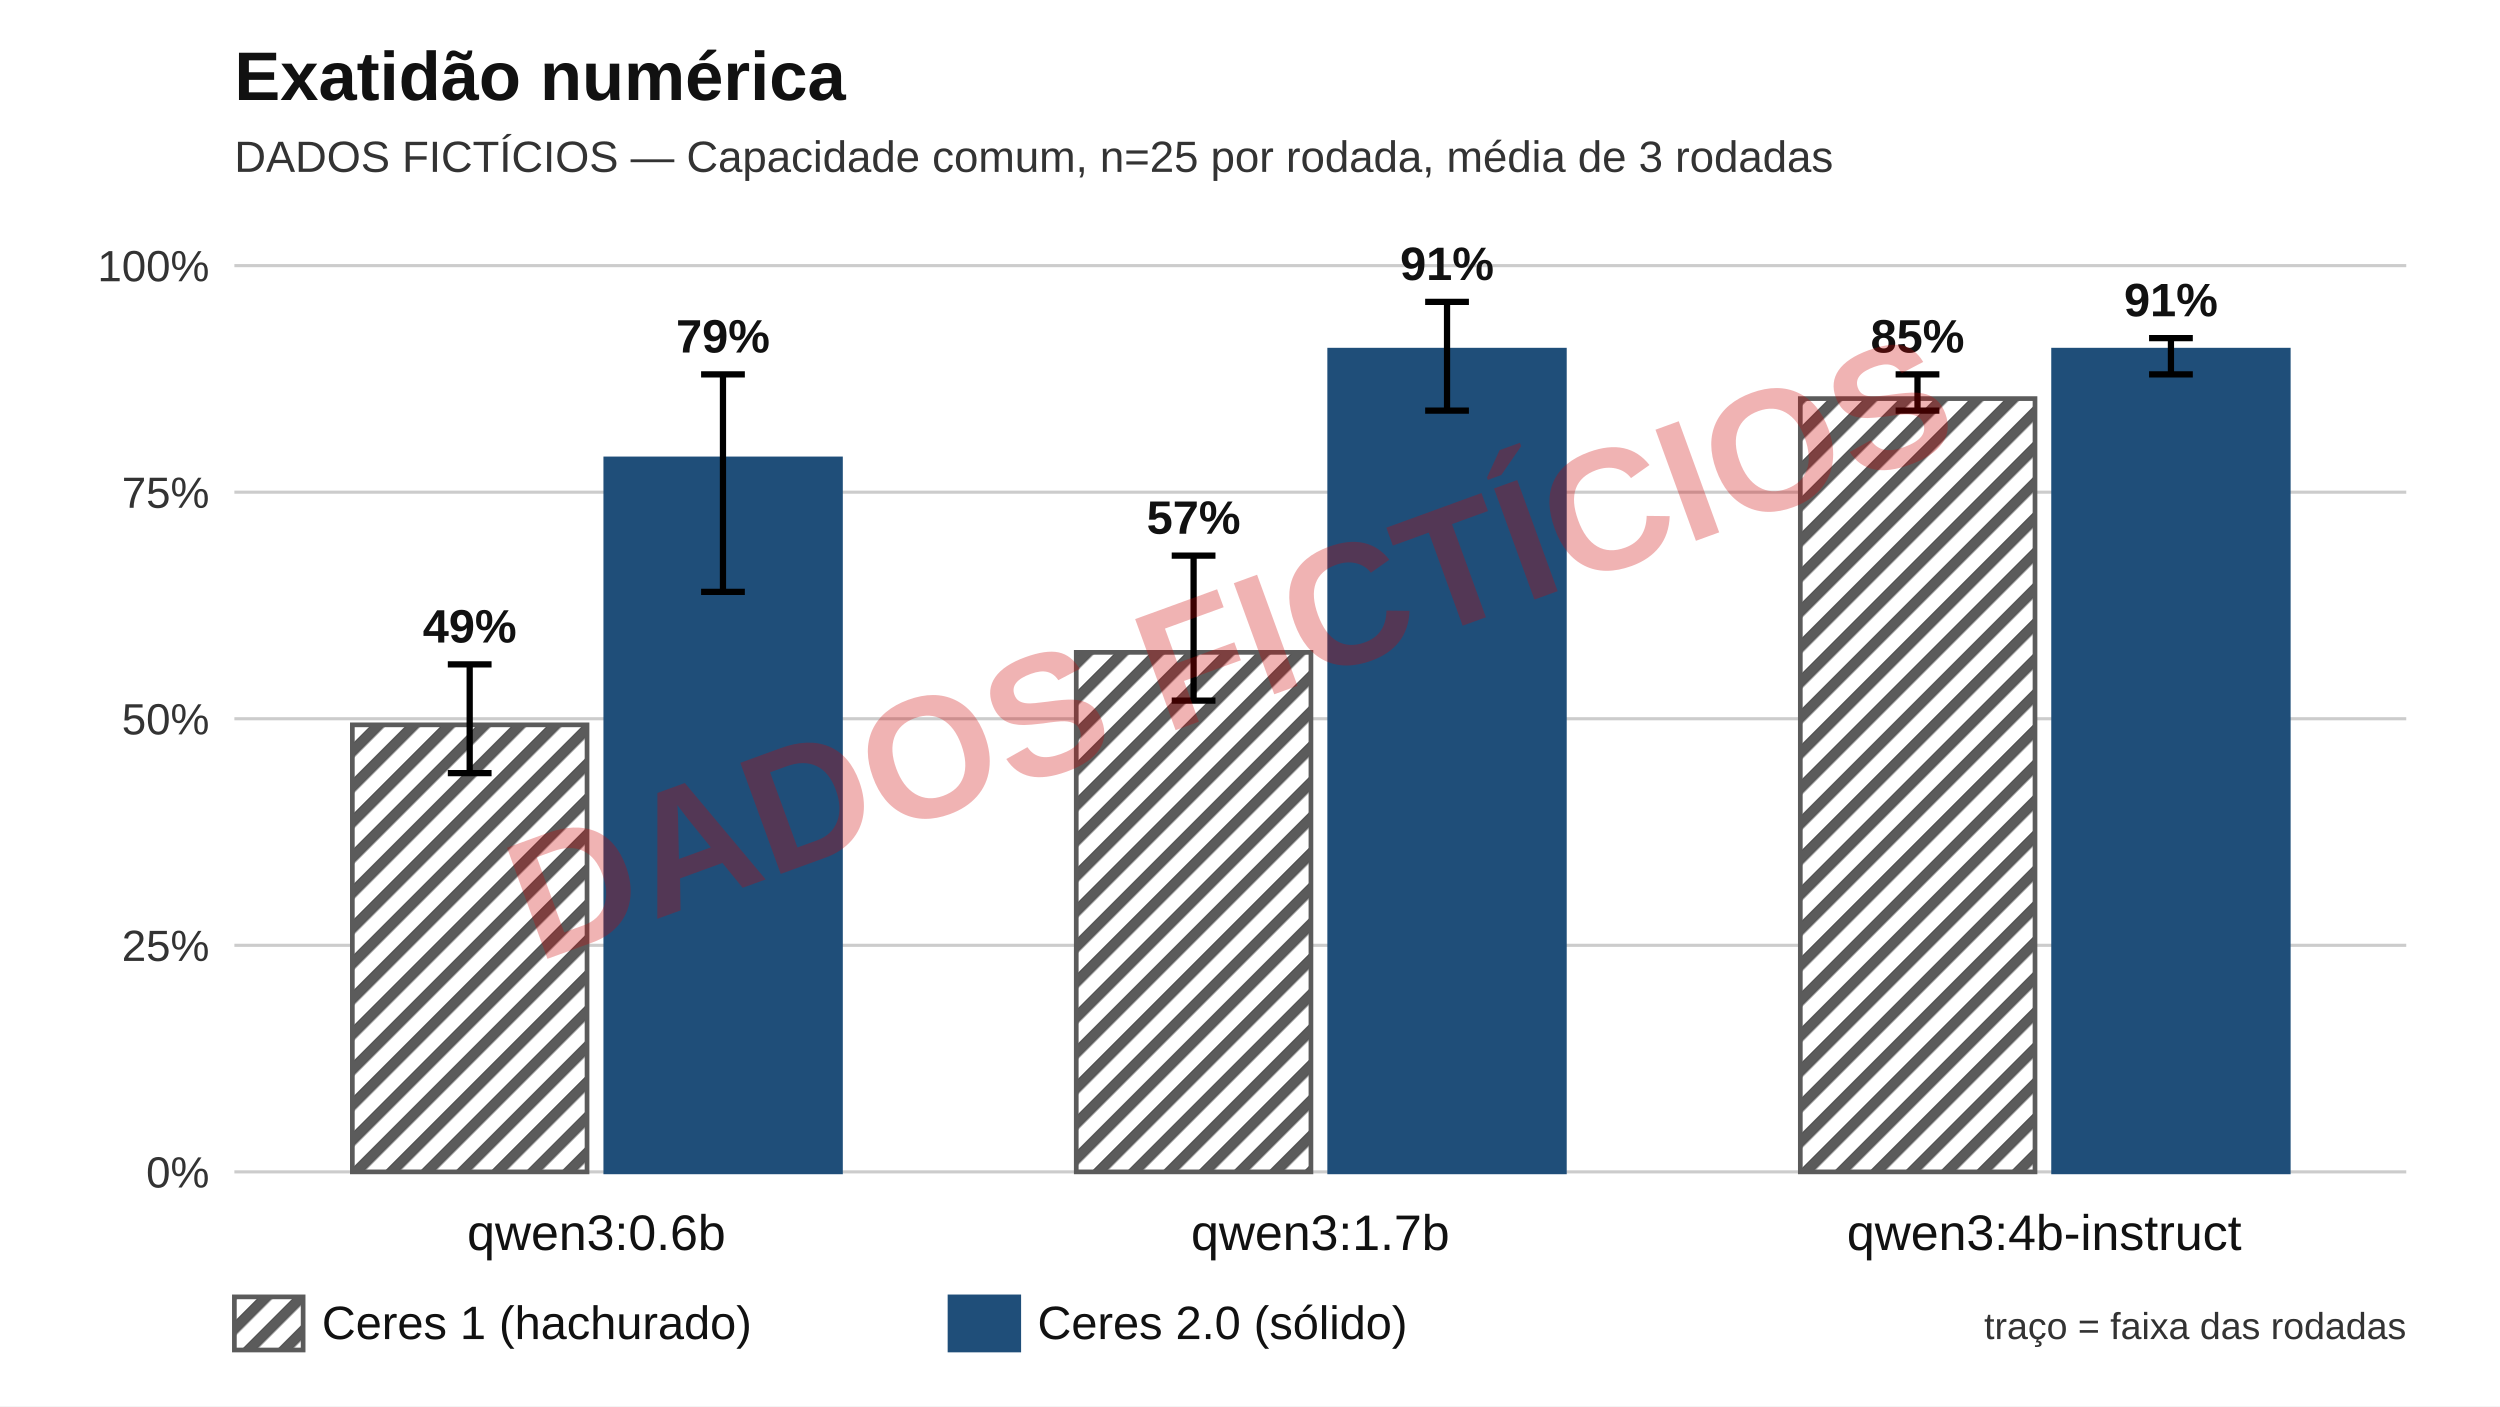
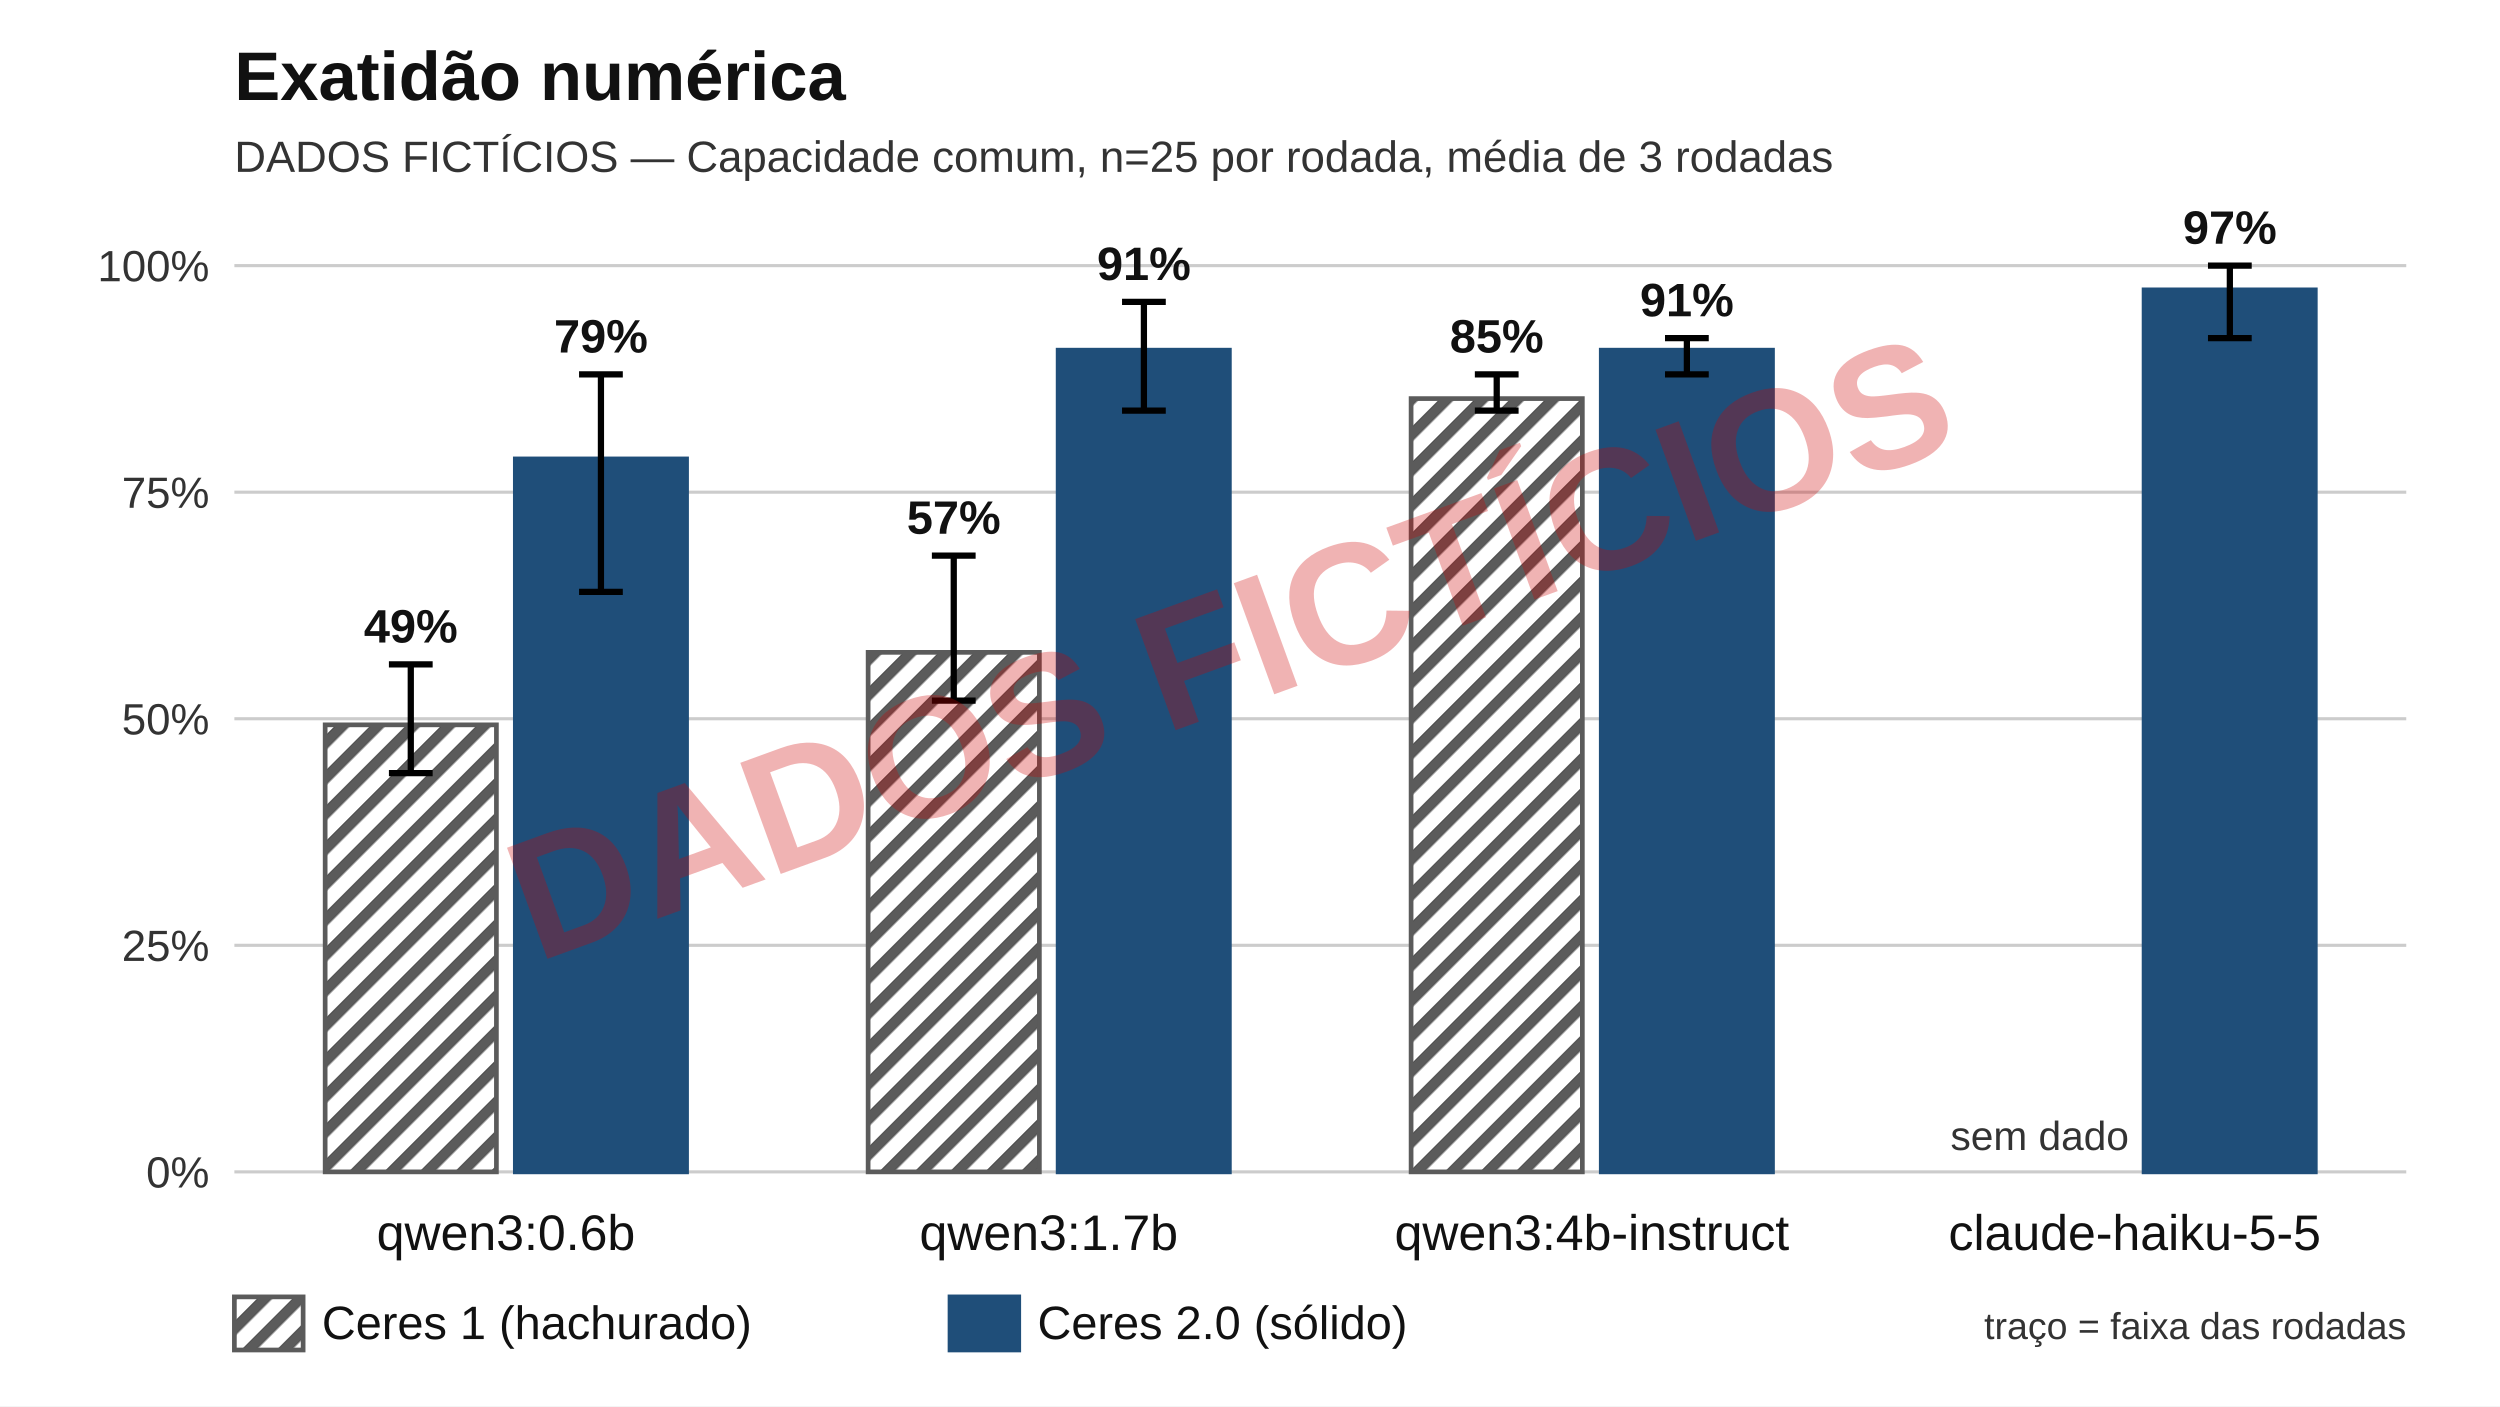
<svg xmlns="http://www.w3.org/2000/svg" viewBox="0 0 1600 900" width="1600" height="900" font-family="Arial, Helvetica, sans-serif" role="img" aria-label="Exatidão numérica">
  <defs>
    <pattern id="hachura-diagonal" width="16" height="16" patternUnits="userSpaceOnUse" patternTransform="rotate(45)">
      <rect width="16" height="16" fill="#ffffff" />
      <rect width="7" height="16" fill="#5b5b5b" />
    </pattern>
    <pattern id="hachura-pontos" width="14" height="14" patternUnits="userSpaceOnUse">
      <rect width="14" height="14" fill="#ffffff" />
      <circle cx="7" cy="7" r="4" fill="#7a4b00" />
    </pattern>
  </defs>
  <rect width="1600" height="900" fill="#ffffff" />
  <text x="150" y="64" font-size="44" font-weight="bold" fill="#111111">Exatidão numérica</text>
  <text x="150" y="110" font-size="28" fill="#333333">DADOS FICTÍCIOS — Capacidade comum, n=25 por rodada, média de 3 rodadas</text>
  <line x1="150" y1="750.0" x2="1540" y2="750.0" stroke="#cccccc" stroke-width="2" />
  <text x="134" y="760.0" font-size="28" text-anchor="end" fill="#333333">0%</text>
  <line x1="150" y1="605.0" x2="1540" y2="605.0" stroke="#cccccc" stroke-width="2" />
  <text x="134" y="615.0" font-size="28" text-anchor="end" fill="#333333">25%</text>
  <line x1="150" y1="460.0" x2="1540" y2="460.0" stroke="#cccccc" stroke-width="2" />
  <text x="134" y="470.0" font-size="28" text-anchor="end" fill="#333333">50%</text>
  <line x1="150" y1="315.0" x2="1540" y2="315.0" stroke="#cccccc" stroke-width="2" />
  <text x="134" y="325.0" font-size="28" text-anchor="end" fill="#333333">75%</text>
  <line x1="150" y1="170.0" x2="1540" y2="170.0" stroke="#cccccc" stroke-width="2" />
  <text x="134" y="180.0" font-size="28" text-anchor="end" fill="#333333">100%</text>
-   <text x="381.7" y="800" font-size="32" text-anchor="middle" fill="#111111">qwen3:0.6b</text>
-   <rect x="225.5" y="463.9" width="150.2" height="286.1" fill="url(#hachura-diagonal)" stroke="#5b5b5b" stroke-width="3" />
-   <line x1="300.6" y1="494.8" x2="300.6" y2="425.2" stroke="#000000" stroke-width="4" />
-   <line x1="286.6" y1="494.8" x2="314.6" y2="494.8" stroke="#000000" stroke-width="4" />
-   <line x1="286.6" y1="425.2" x2="314.6" y2="425.2" stroke="#000000" stroke-width="4" />
-   <text x="300.6" y="411.2" font-size="30" font-weight="bold" text-anchor="middle" fill="#111111">49%</text>
-   <rect x="387.7" y="293.7" width="150.2" height="456.3" fill="#1f4e79" stroke="#1f4e79" stroke-width="3" />
-   <line x1="462.7" y1="378.8" x2="462.7" y2="239.6" stroke="#000000" stroke-width="4" />
-   <line x1="448.7" y1="378.8" x2="476.7" y2="378.8" stroke="#000000" stroke-width="4" />
-   <line x1="448.7" y1="239.6" x2="476.7" y2="239.6" stroke="#000000" stroke-width="4" />
-   <text x="462.7" y="225.6" font-size="30" font-weight="bold" text-anchor="middle" fill="#111111">79%</text>
-   <text x="845.0" y="800" font-size="32" text-anchor="middle" fill="#111111">qwen3:1.7b</text>
-   <rect x="688.8" y="417.5" width="150.2" height="332.5" fill="url(#hachura-diagonal)" stroke="#5b5b5b" stroke-width="3" />
-   <line x1="763.9" y1="448.4" x2="763.9" y2="355.6" stroke="#000000" stroke-width="4" />
-   <line x1="749.9" y1="448.4" x2="777.9" y2="448.4" stroke="#000000" stroke-width="4" />
-   <line x1="749.9" y1="355.6" x2="777.9" y2="355.6" stroke="#000000" stroke-width="4" />
-   <text x="763.9" y="341.6" font-size="30" font-weight="bold" text-anchor="middle" fill="#111111">57%</text>
-   <rect x="851.0" y="224.1" width="150.2" height="525.9" fill="#1f4e79" stroke="#1f4e79" stroke-width="3" />
-   <line x1="926.1" y1="262.8" x2="926.1" y2="193.2" stroke="#000000" stroke-width="4" />
-   <line x1="912.1" y1="262.8" x2="940.1" y2="262.8" stroke="#000000" stroke-width="4" />
-   <line x1="912.1" y1="193.2" x2="940.1" y2="193.2" stroke="#000000" stroke-width="4" />
-   <text x="926.1" y="179.2" font-size="30" font-weight="bold" text-anchor="middle" fill="#111111">91%</text>
-   <text x="1308.3" y="800" font-size="32" text-anchor="middle" fill="#111111">qwen3:4b-instruct</text>
-   <rect x="1152.2" y="255.1" width="150.2" height="494.9" fill="url(#hachura-diagonal)" stroke="#5b5b5b" stroke-width="3" />
-   <line x1="1227.2" y1="262.8" x2="1227.2" y2="239.6" stroke="#000000" stroke-width="4" />
-   <line x1="1213.2" y1="262.8" x2="1241.2" y2="262.8" stroke="#000000" stroke-width="4" />
-   <line x1="1213.2" y1="239.6" x2="1241.2" y2="239.6" stroke="#000000" stroke-width="4" />
-   <text x="1227.2" y="225.6" font-size="30" font-weight="bold" text-anchor="middle" fill="#111111">85%</text>
-   <rect x="1314.3" y="224.1" width="150.2" height="525.9" fill="#1f4e79" stroke="#1f4e79" stroke-width="3" />
-   <line x1="1389.4" y1="239.6" x2="1389.4" y2="216.4" stroke="#000000" stroke-width="4" />
-   <line x1="1375.4" y1="239.6" x2="1403.4" y2="239.6" stroke="#000000" stroke-width="4" />
-   <line x1="1375.4" y1="216.4" x2="1403.4" y2="216.4" stroke="#000000" stroke-width="4" />
-   <text x="1389.4" y="202.4" font-size="30" font-weight="bold" text-anchor="middle" fill="#111111">91%</text>
+   <text x="323.8" y="800" font-size="32" text-anchor="middle" fill="#111111">qwen3:0.6b</text>
+   <rect x="208.1" y="463.9" width="109.6" height="286.1" fill="url(#hachura-diagonal)" stroke="#5b5b5b" stroke-width="3" />
+   <line x1="262.9" y1="494.8" x2="262.9" y2="425.2" stroke="#000000" stroke-width="4" />
+   <line x1="248.9" y1="494.8" x2="276.9" y2="494.8" stroke="#000000" stroke-width="4" />
+   <line x1="248.9" y1="425.2" x2="276.9" y2="425.2" stroke="#000000" stroke-width="4" />
+   <text x="262.9" y="411.2" font-size="30" font-weight="bold" text-anchor="middle" fill="#111111">49%</text>
+   <rect x="329.8" y="293.7" width="109.6" height="456.3" fill="#1f4e79" stroke="#1f4e79" stroke-width="3" />
+   <line x1="384.6" y1="378.8" x2="384.6" y2="239.6" stroke="#000000" stroke-width="4" />
+   <line x1="370.6" y1="378.8" x2="398.6" y2="378.8" stroke="#000000" stroke-width="4" />
+   <line x1="370.6" y1="239.6" x2="398.6" y2="239.6" stroke="#000000" stroke-width="4" />
+   <text x="384.6" y="225.6" font-size="30" font-weight="bold" text-anchor="middle" fill="#111111">79%</text>
+   <text x="671.2" y="800" font-size="32" text-anchor="middle" fill="#111111">qwen3:1.7b</text>
+   <rect x="555.6" y="417.5" width="109.6" height="332.5" fill="url(#hachura-diagonal)" stroke="#5b5b5b" stroke-width="3" />
+   <line x1="610.4" y1="448.4" x2="610.4" y2="355.6" stroke="#000000" stroke-width="4" />
+   <line x1="596.4" y1="448.4" x2="624.4" y2="448.4" stroke="#000000" stroke-width="4" />
+   <line x1="596.4" y1="355.6" x2="624.4" y2="355.6" stroke="#000000" stroke-width="4" />
+   <text x="610.4" y="341.6" font-size="30" font-weight="bold" text-anchor="middle" fill="#111111">57%</text>
+   <rect x="677.2" y="224.1" width="109.6" height="525.9" fill="#1f4e79" stroke="#1f4e79" stroke-width="3" />
+   <line x1="732.1" y1="262.8" x2="732.1" y2="193.2" stroke="#000000" stroke-width="4" />
+   <line x1="718.1" y1="262.8" x2="746.1" y2="262.8" stroke="#000000" stroke-width="4" />
+   <line x1="718.1" y1="193.2" x2="746.1" y2="193.2" stroke="#000000" stroke-width="4" />
+   <text x="732.1" y="179.2" font-size="30" font-weight="bold" text-anchor="middle" fill="#111111">91%</text>
+   <text x="1018.8" y="800" font-size="32" text-anchor="middle" fill="#111111">qwen3:4b-instruct</text>
+   <rect x="903.1" y="255.1" width="109.6" height="494.9" fill="url(#hachura-diagonal)" stroke="#5b5b5b" stroke-width="3" />
+   <line x1="957.9" y1="262.8" x2="957.9" y2="239.6" stroke="#000000" stroke-width="4" />
+   <line x1="943.9" y1="262.8" x2="971.9" y2="262.8" stroke="#000000" stroke-width="4" />
+   <line x1="943.9" y1="239.6" x2="971.9" y2="239.6" stroke="#000000" stroke-width="4" />
+   <text x="957.9" y="225.6" font-size="30" font-weight="bold" text-anchor="middle" fill="#111111">85%</text>
+   <rect x="1024.8" y="224.1" width="109.6" height="525.9" fill="#1f4e79" stroke="#1f4e79" stroke-width="3" />
+   <line x1="1079.6" y1="239.6" x2="1079.6" y2="216.4" stroke="#000000" stroke-width="4" />
+   <line x1="1065.6" y1="239.6" x2="1093.6" y2="239.6" stroke="#000000" stroke-width="4" />
+   <line x1="1065.6" y1="216.4" x2="1093.6" y2="216.4" stroke="#000000" stroke-width="4" />
+   <text x="1079.6" y="202.4" font-size="30" font-weight="bold" text-anchor="middle" fill="#111111">91%</text>
+   <text x="1366.2" y="800" font-size="32" text-anchor="middle" fill="#111111">claude-haiku-5-5</text>
+   <text x="1305.4" y="736.0" font-size="26" text-anchor="middle" fill="#333333">sem dado</text>
+   <rect x="1372.2" y="185.5" width="109.6" height="564.5" fill="#1f4e79" stroke="#1f4e79" stroke-width="3" />
+   <line x1="1427.1" y1="216.4" x2="1427.1" y2="170.0" stroke="#000000" stroke-width="4" />
+   <line x1="1413.1" y1="216.4" x2="1441.1" y2="216.4" stroke="#000000" stroke-width="4" />
+   <line x1="1413.1" y1="170.0" x2="1441.1" y2="170.0" stroke="#000000" stroke-width="4" />
+   <text x="1427.1" y="156.0" font-size="30" font-weight="bold" text-anchor="middle" fill="#111111">97%</text>
  <rect x="150" y="830" width="44" height="34" fill="url(#hachura-diagonal)" stroke="#5b5b5b" stroke-width="3" />
  <text x="206" y="857" font-size="30" fill="#111111">Ceres 1 (hachurado)</text>
  <rect x="608" y="830" width="44" height="34" fill="#1f4e79" stroke="#1f4e79" stroke-width="3" />
  <text x="664" y="857" font-size="30" fill="#111111">Ceres 2.0 (sólido)</text>
  <text x="1540" y="857" font-size="24" text-anchor="end" fill="#333333">traço = faixa das rodadas</text>
  <text x="800.0" y="450.0" font-size="110" font-weight="bold" fill="#cc0000" fill-opacity="0.30" text-anchor="middle" transform="rotate(-20 800.0 450.0)">DADOS FICTÍCIOS</text>
</svg>
